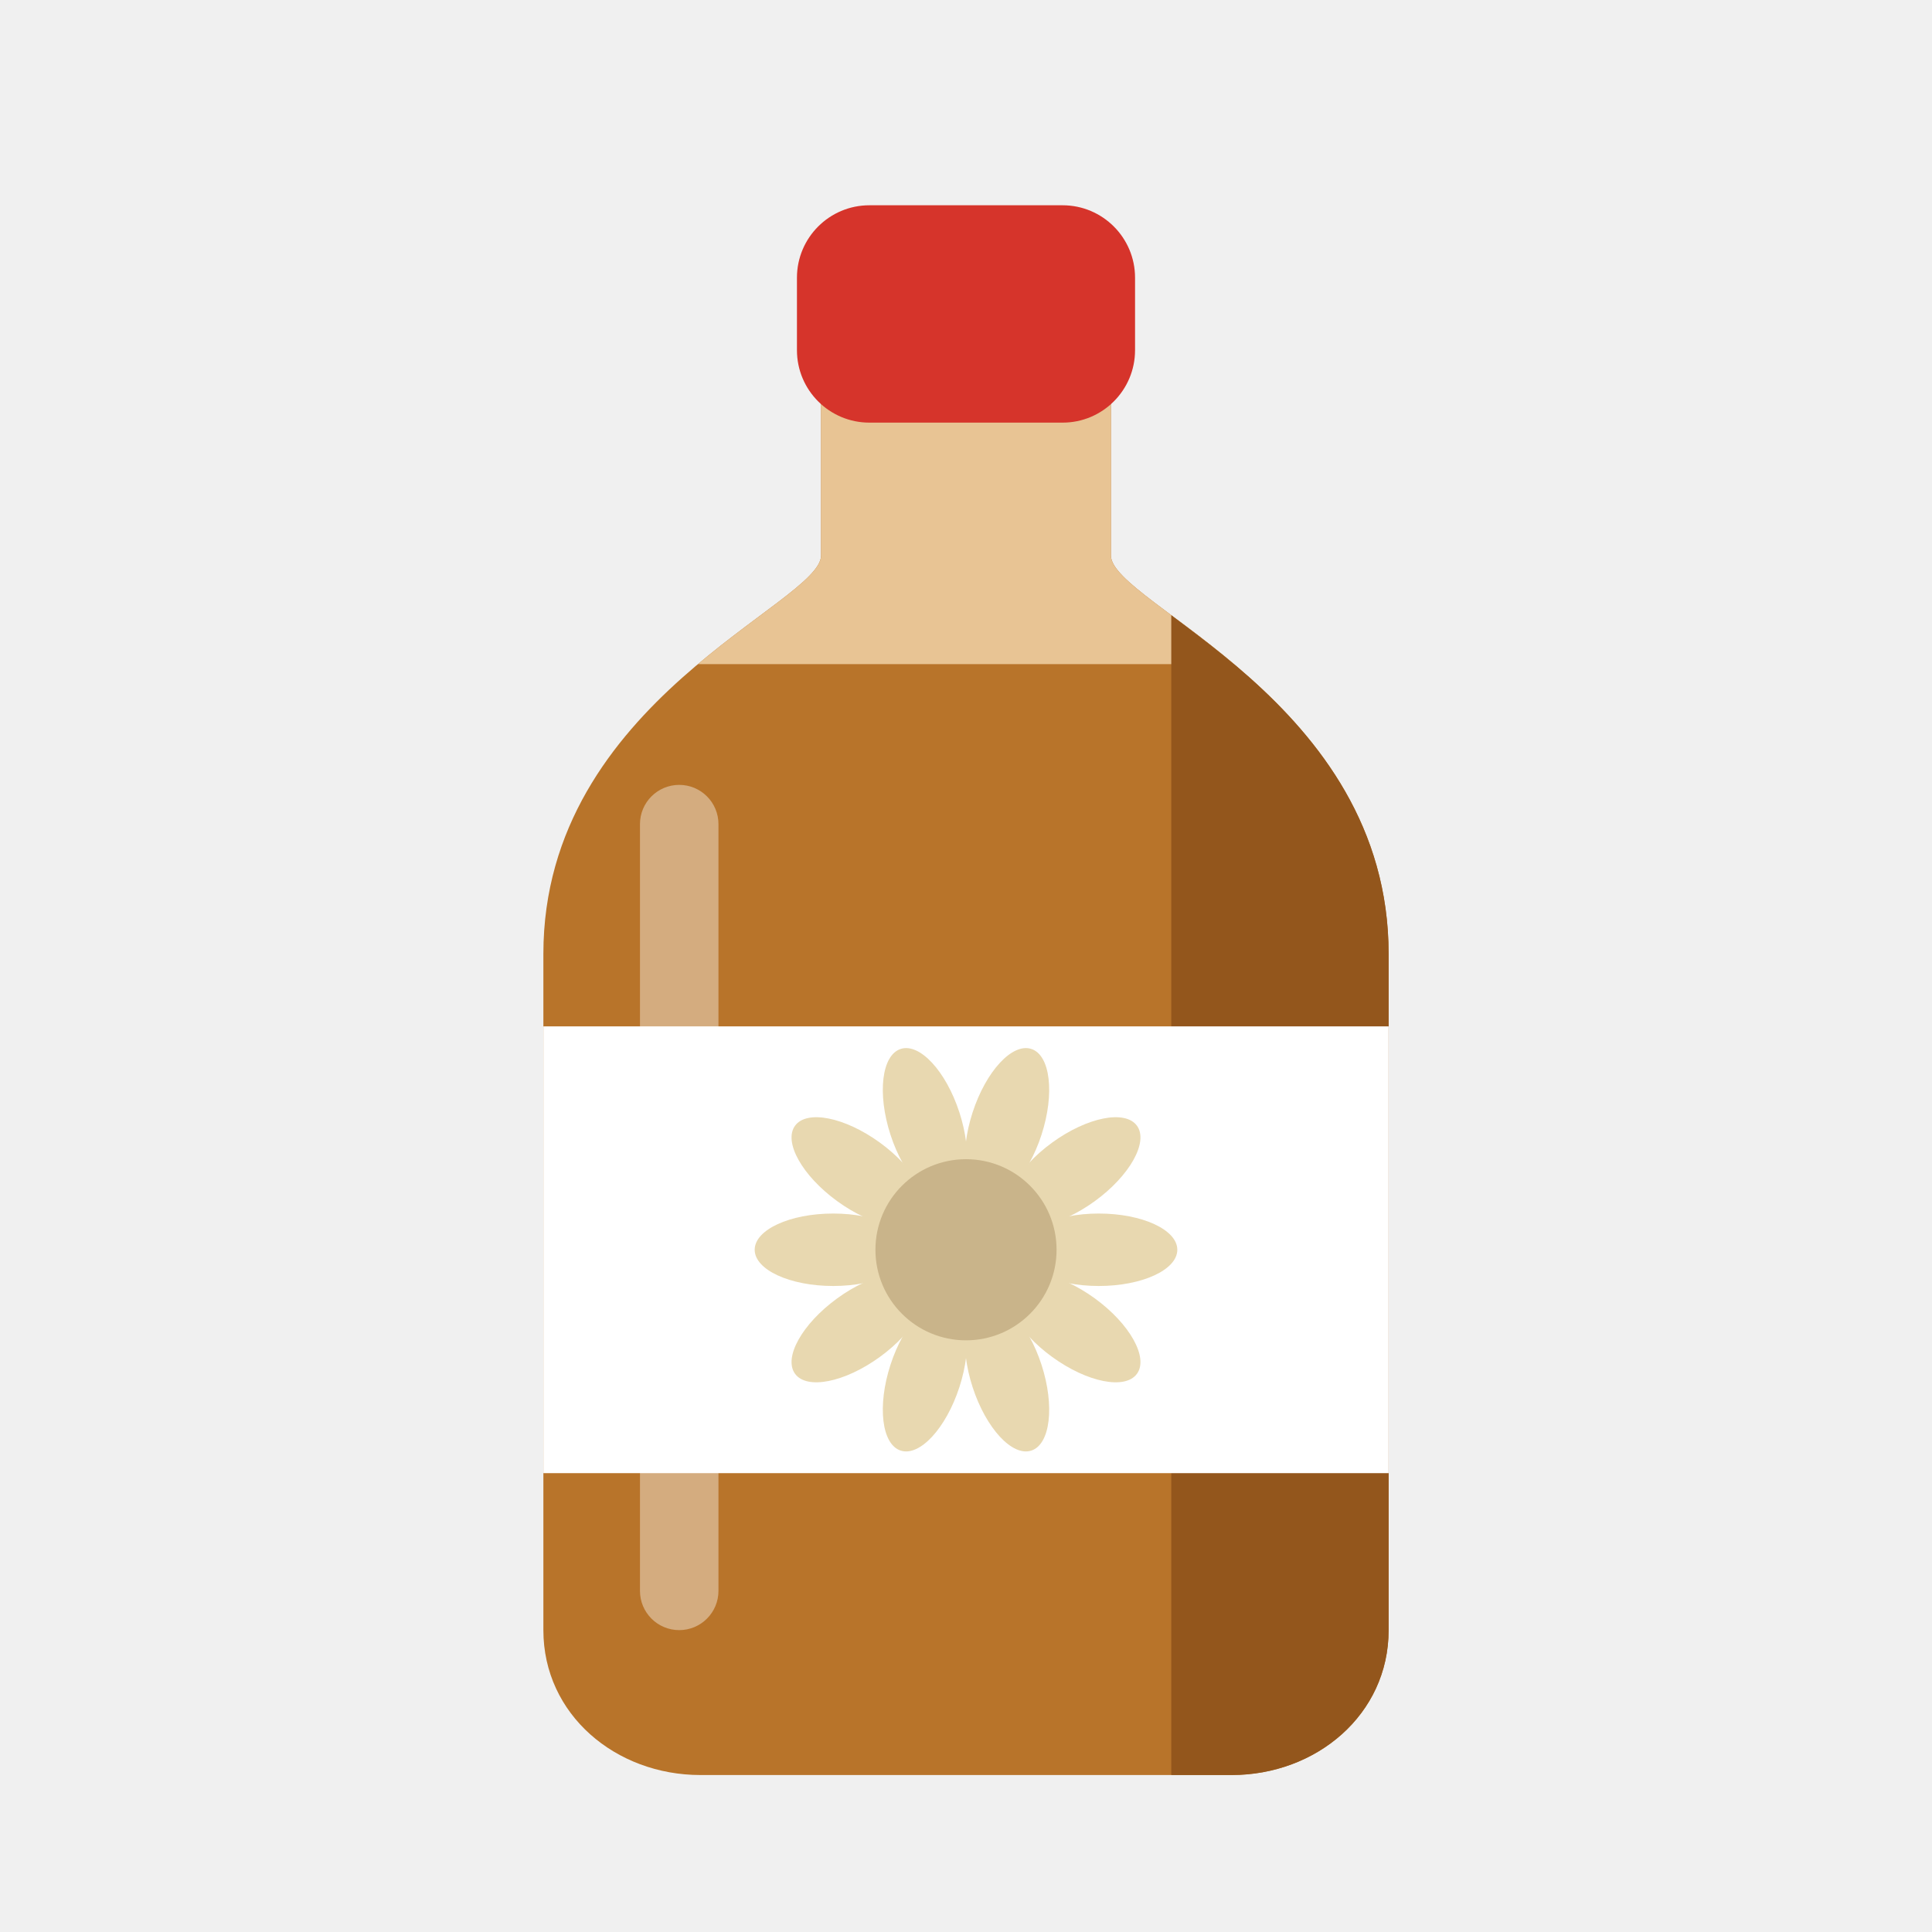
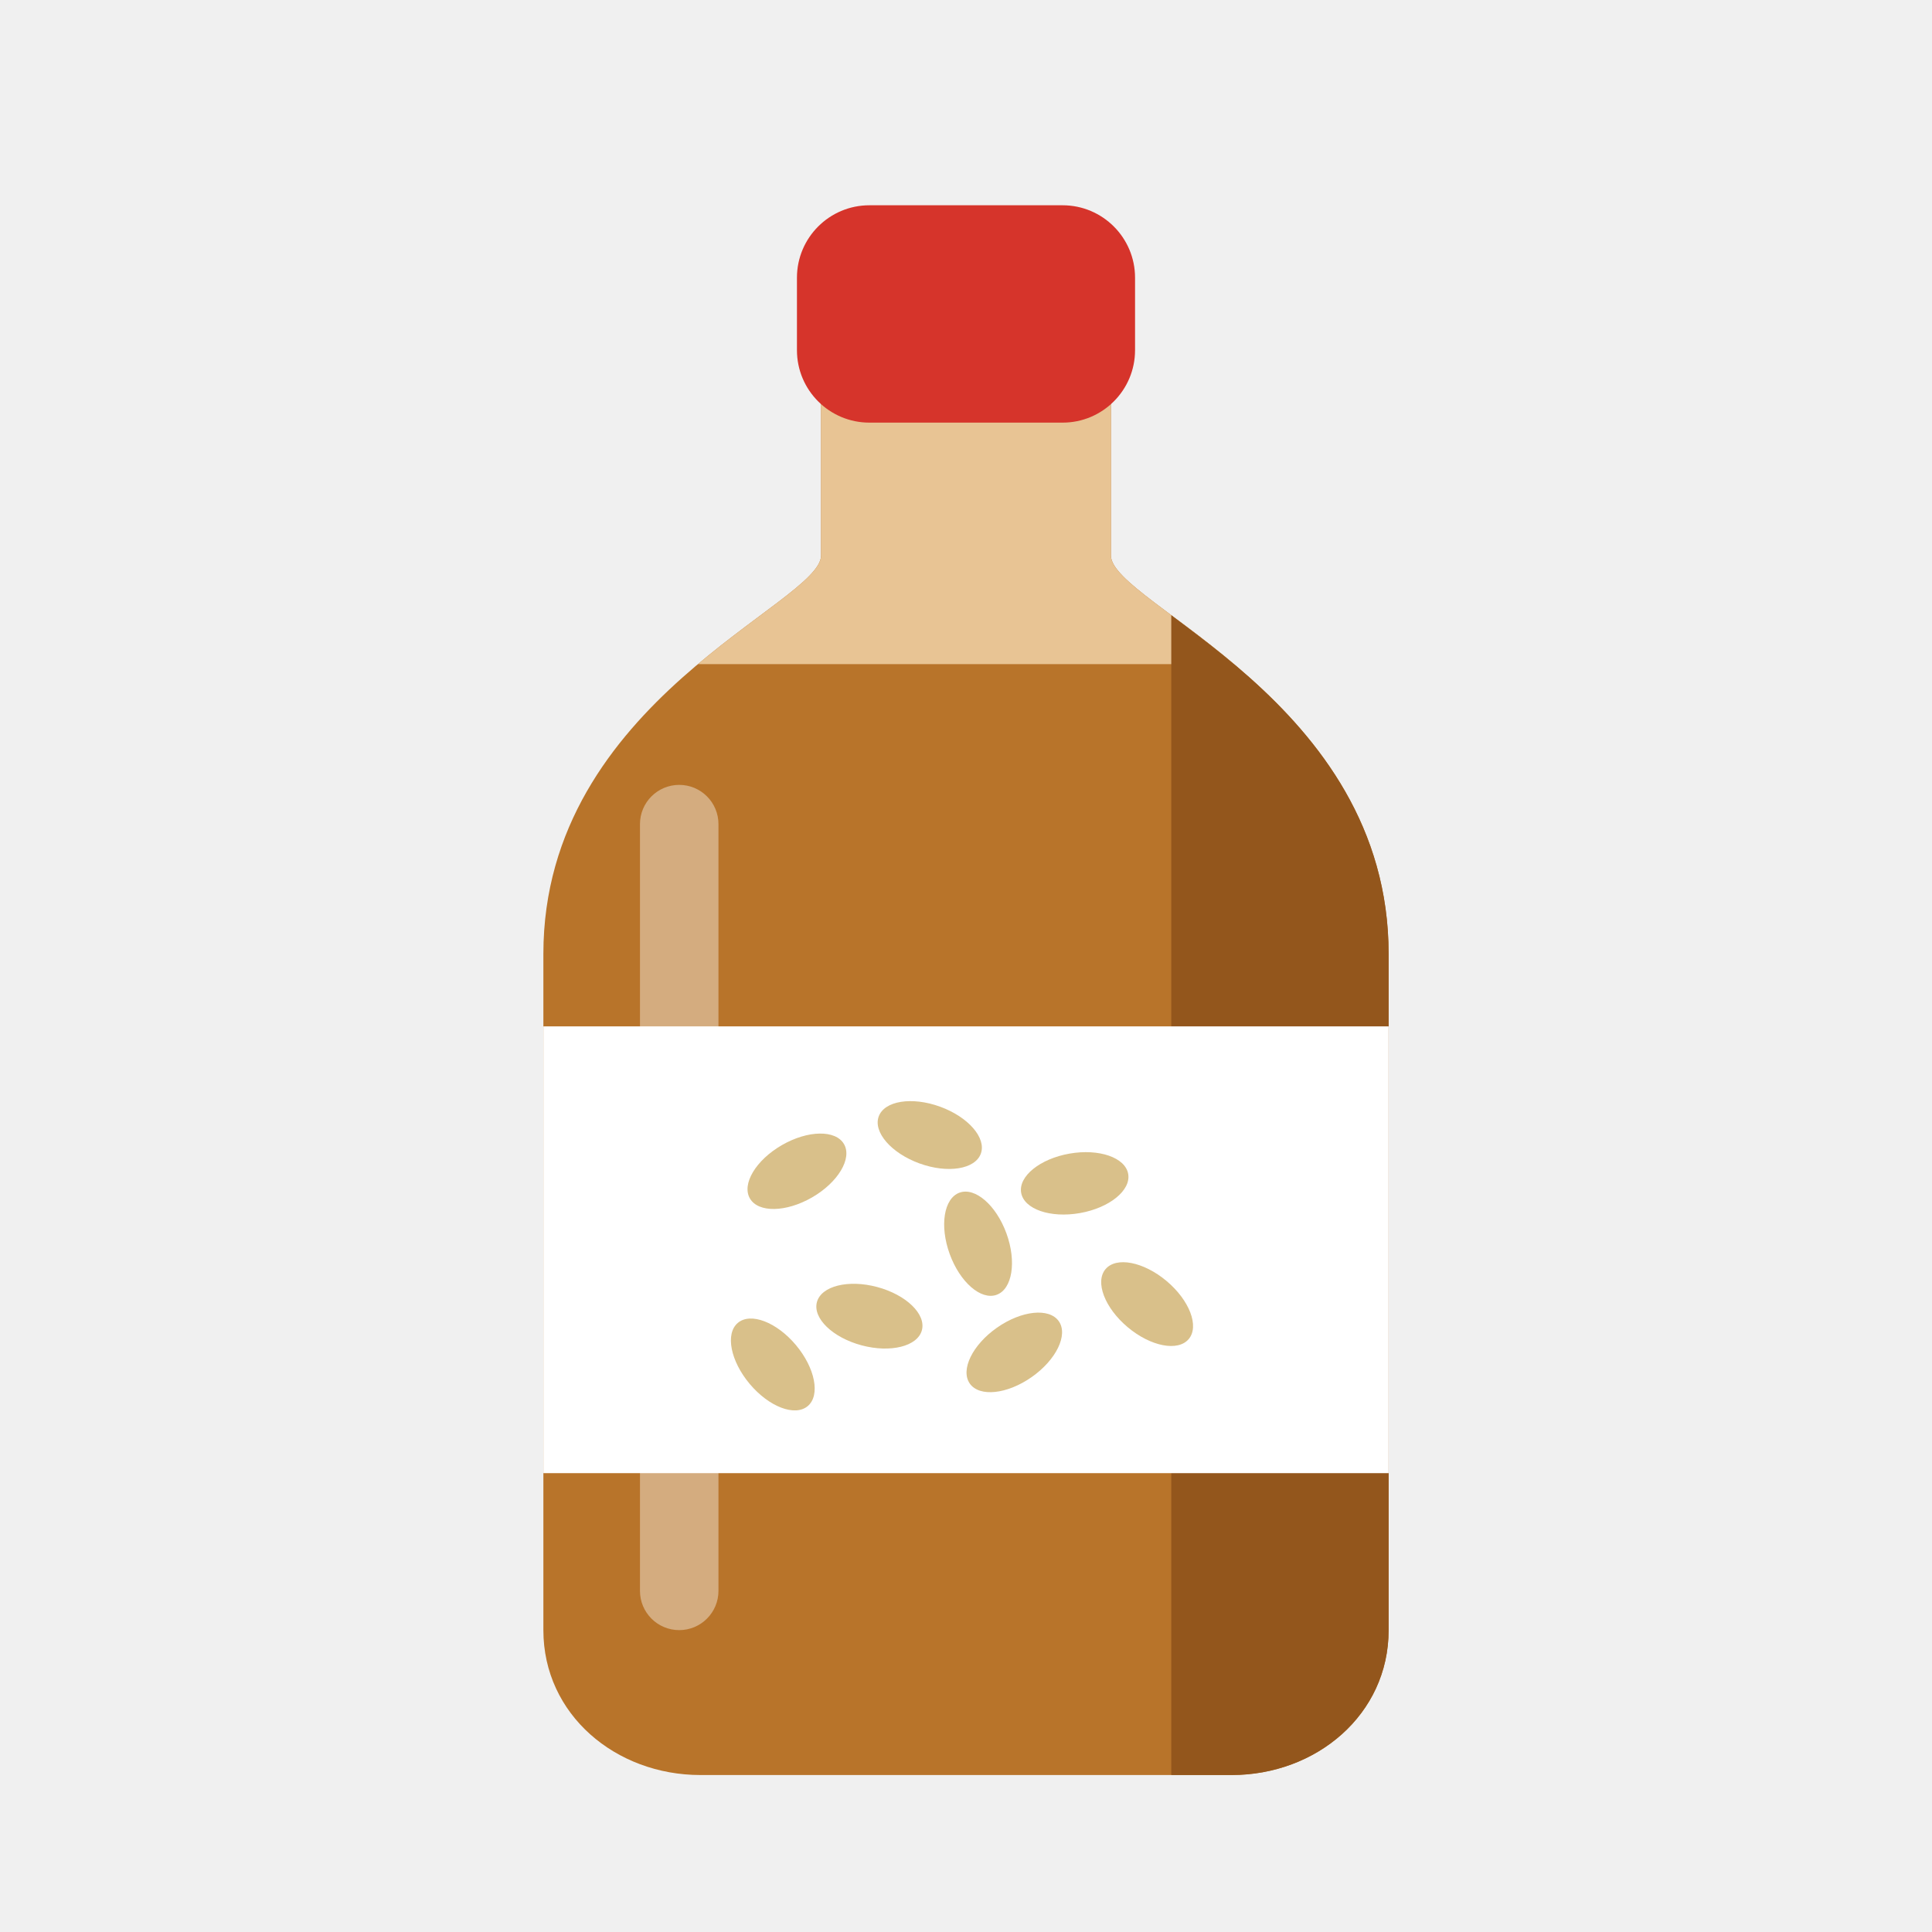
<svg xmlns="http://www.w3.org/2000/svg" viewBox="0 0 32 32">
  <path fill="#b8742a" d="M13.6 6.6h4.8v2.6c0 .8 4.6 2.4 4.6 6.6V27c0 1.4-1.2 2.4-2.6 2.4h-8.8C10.2 29.4 9 28.4 9 27V15.8c0-4.2 4.6-5.8 4.6-6.6z" />
  <clipPath id="ht">
    <path fill="#000" d="M13.6 6.6h4.8v2.6c0 .8 4.6 2.4 4.6 6.6V27c0 1.4-1.2 2.4-2.6 2.4h-8.8C10.2 29.4 9 28.4 9 27V15.8c0-4.2 4.6-5.8 4.6-6.6z" />
  </clipPath>
  <g clip-path="url(#ht)">
-     <rect width="32" height="11" x="0" y="0" fill="#e8c494" rx="0" />
-     <rect width="10" height="32" x="19.4" y="0" fill="#93561c" rx="0" />
+     <rect width="32" height="11" x="0" y="0" fill="#e8c494" />
+     <rect width="10" height="32" x="19.4" y="0" fill="#93561c" />
  </g>
  <rect width="1.3" height="14" x="10.6" y="13" fill="#ffffff66" rx="0.65" />
-   <rect width="14" height="7.4" x="9" y="17" fill="#ffffff" rx="0" />
-   <ellipse cx="18.2" cy="20.7" rx="1.3" ry="0.6" fill="#e8d8b0" />
-   <ellipse cx="17.78" cy="21.99" rx="1.3" ry="0.6" fill="#e8d8b0" transform="rotate(36 17.78 21.99)" />
-   <ellipse cx="16.68" cy="22.79" rx="1.3" ry="0.6" fill="#e8d8b0" transform="rotate(72 16.68 22.79)" />
-   <ellipse cx="15.32" cy="22.79" rx="1.3" ry="0.6" fill="#e8d8b0" transform="rotate(108 15.32 22.79)" />
-   <ellipse cx="14.22" cy="21.99" rx="1.3" ry="0.6" fill="#e8d8b0" transform="rotate(144 14.22 21.99)" />
-   <ellipse cx="13.8" cy="20.7" rx="1.3" ry="0.6" fill="#e8d8b0" transform="rotate(180 13.8 20.7)" />
-   <ellipse cx="14.22" cy="19.41" rx="1.3" ry="0.6" fill="#e8d8b0" transform="rotate(216 14.22 19.41)" />
-   <ellipse cx="15.32" cy="18.61" rx="1.3" ry="0.6" fill="#e8d8b0" transform="rotate(252 15.32 18.61)" />
-   <ellipse cx="16.68" cy="18.61" rx="1.3" ry="0.6" fill="#e8d8b0" transform="rotate(288 16.68 18.61)" />
-   <ellipse cx="17.78" cy="19.41" rx="1.3" ry="0.6" fill="#e8d8b0" transform="rotate(324 17.78 19.41)" />
-   <circle cx="16" cy="20.7" r="1.5" fill="#c9b48a" />
+   <rect width="14" height="7.4" x="9" y="17" fill="#ffffff" />
+   <ellipse cx="13.2" cy="19.4" rx="0.9" ry="0.5" fill="#d9c08a" transform="rotate(-30 13.2 19.4)" />
+   <ellipse cx="15.4" cy="18.8" rx="0.9" ry="0.5" fill="#d9c08a" transform="rotate(20 15.4 18.8)" />
+   <ellipse cx="17.8" cy="19.6" rx="0.9" ry="0.5" fill="#d9c08a" transform="rotate(-10 17.8 19.6)" />
+   <ellipse cx="19" cy="21.6" rx="0.9" ry="0.5" fill="#d9c08a" transform="rotate(40 19 21.6)" />
+   <ellipse cx="14.4" cy="21.8" rx="0.9" ry="0.5" fill="#d9c08a" transform="rotate(15 14.4 21.8)" />
+   <ellipse cx="16.8" cy="22.4" rx="0.9" ry="0.5" fill="#d9c08a" transform="rotate(-35 16.8 22.4)" />
+   <ellipse cx="12.8" cy="22.6" rx="0.9" ry="0.5" fill="#d9c08a" transform="rotate(50 12.8 22.6)" />
+   <ellipse cx="16.2" cy="20.6" rx="0.9" ry="0.5" fill="#d9c08a" transform="rotate(70 16.2 20.6)" />
  <rect width="5.6" height="3.6" x="13.2" y="3.4" fill="#d6342b" rx="1.2" />
</svg>
